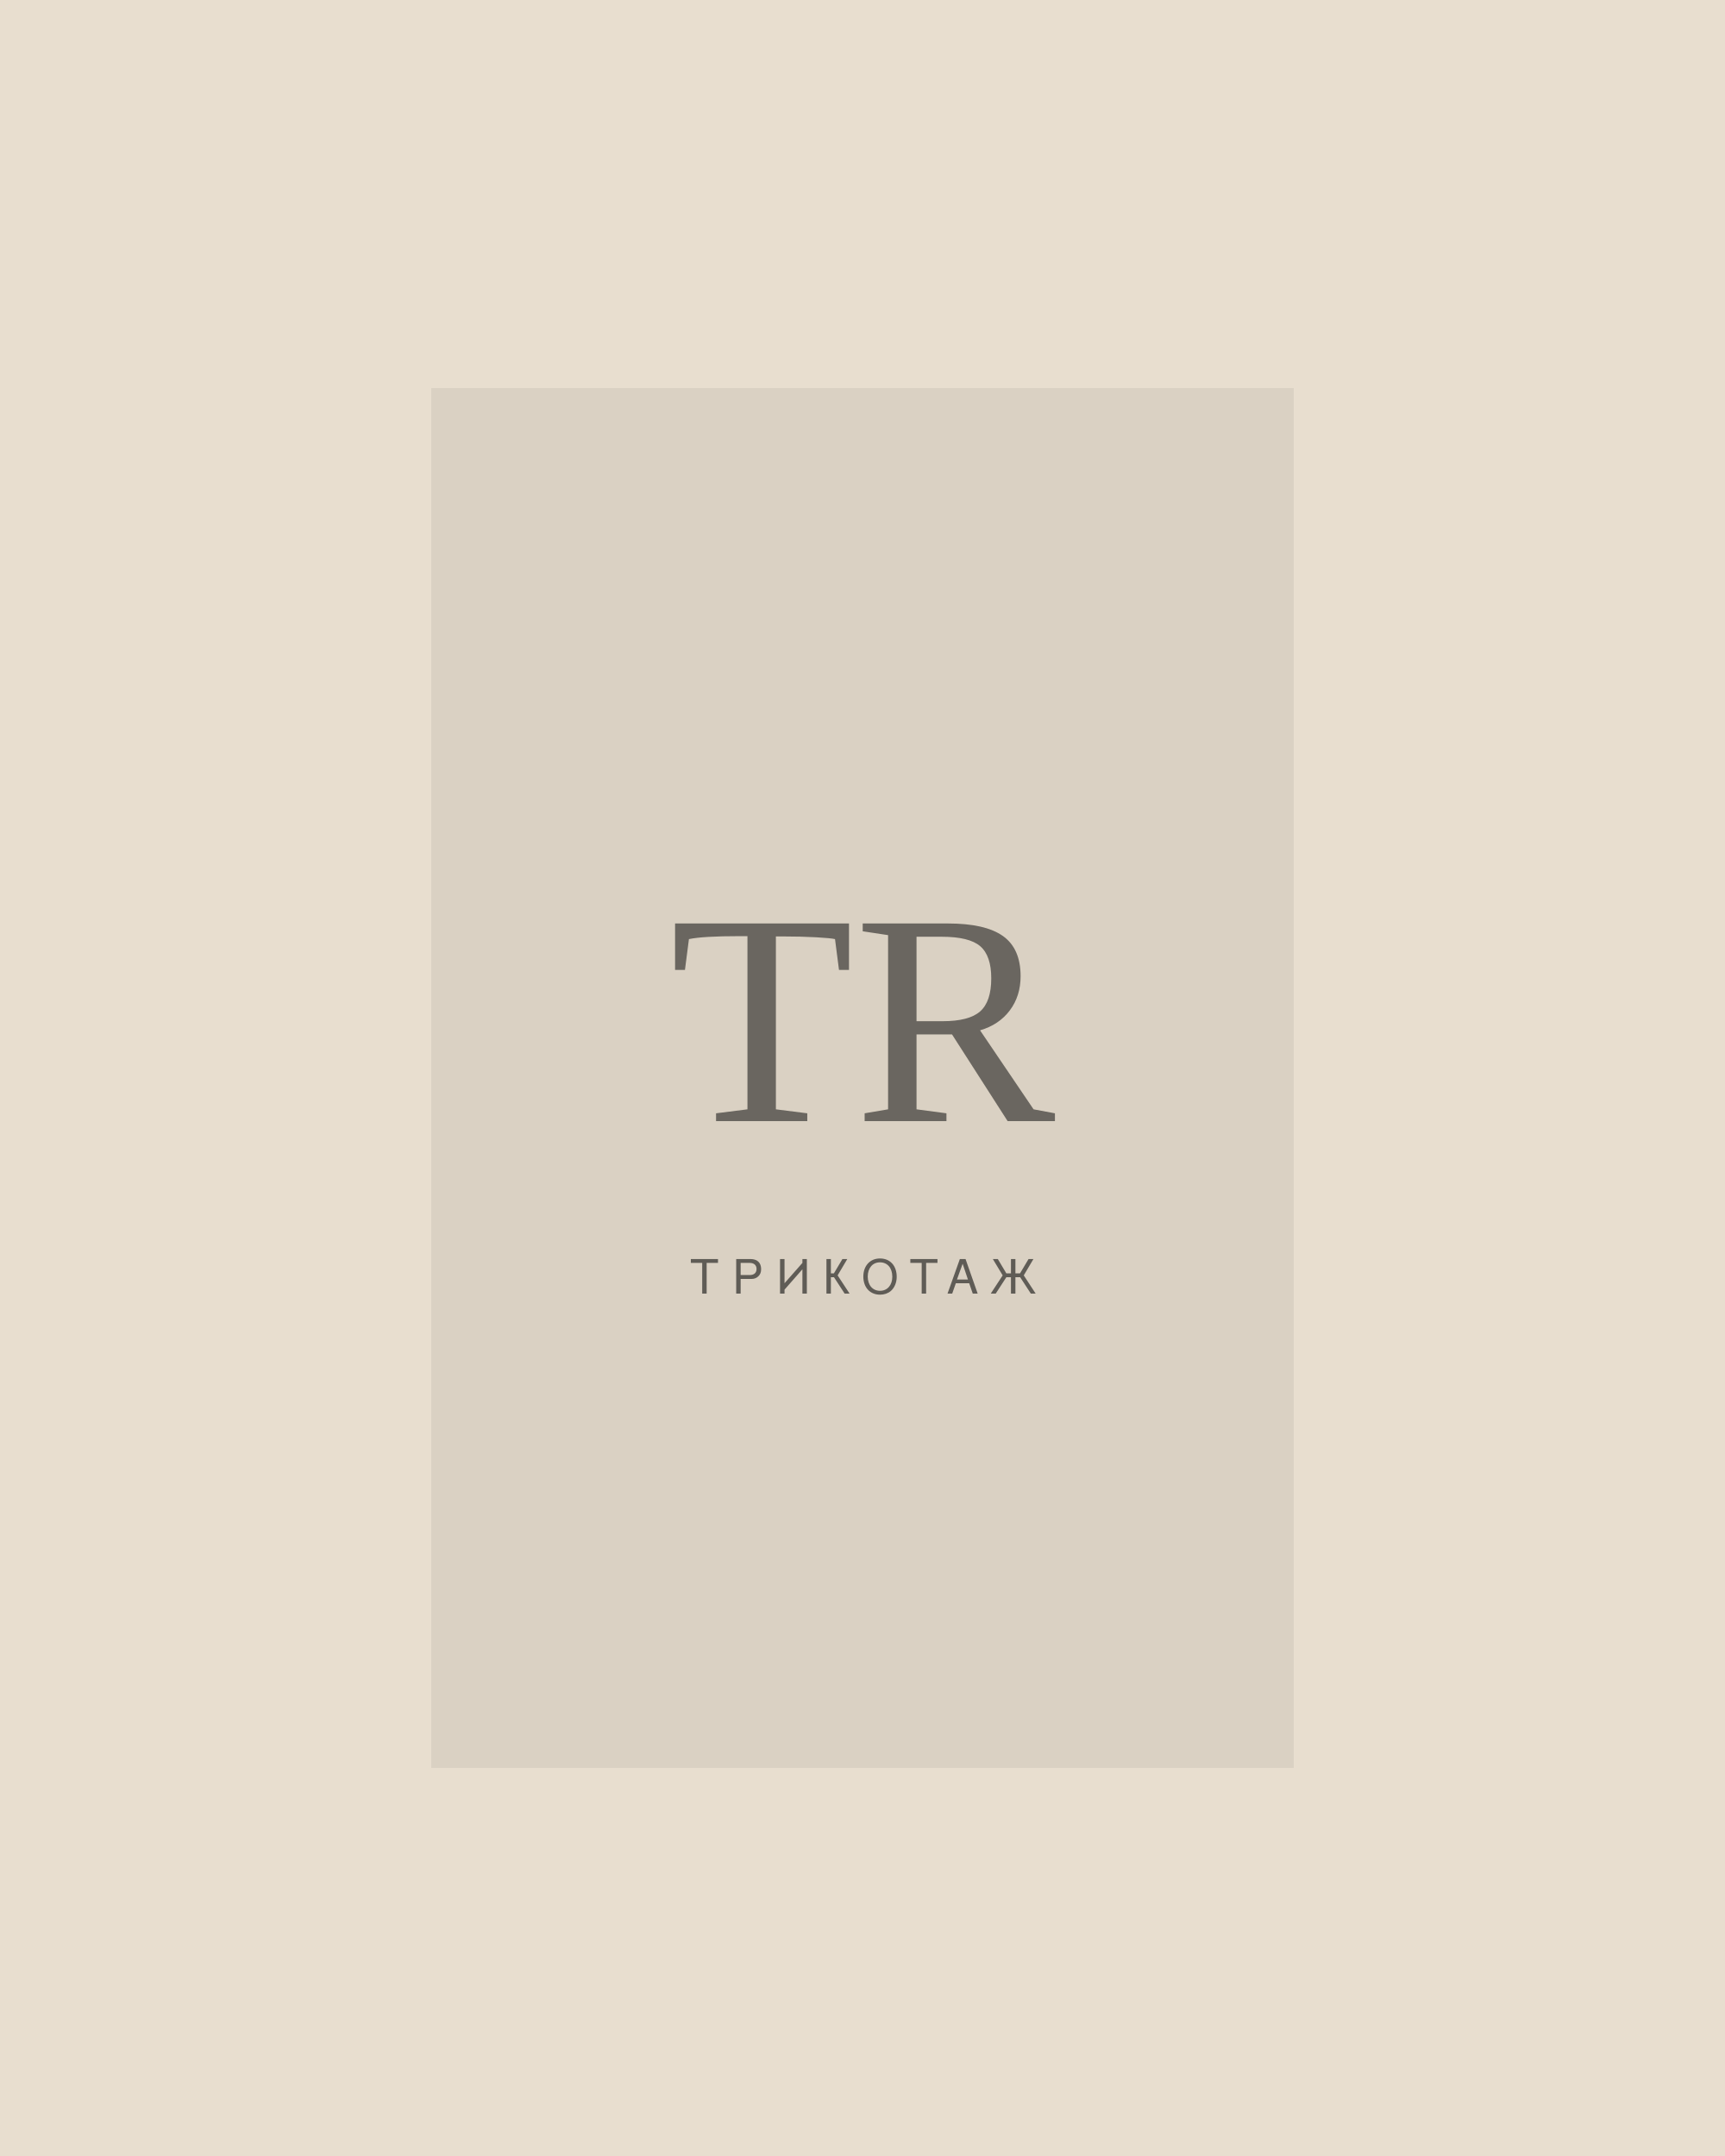
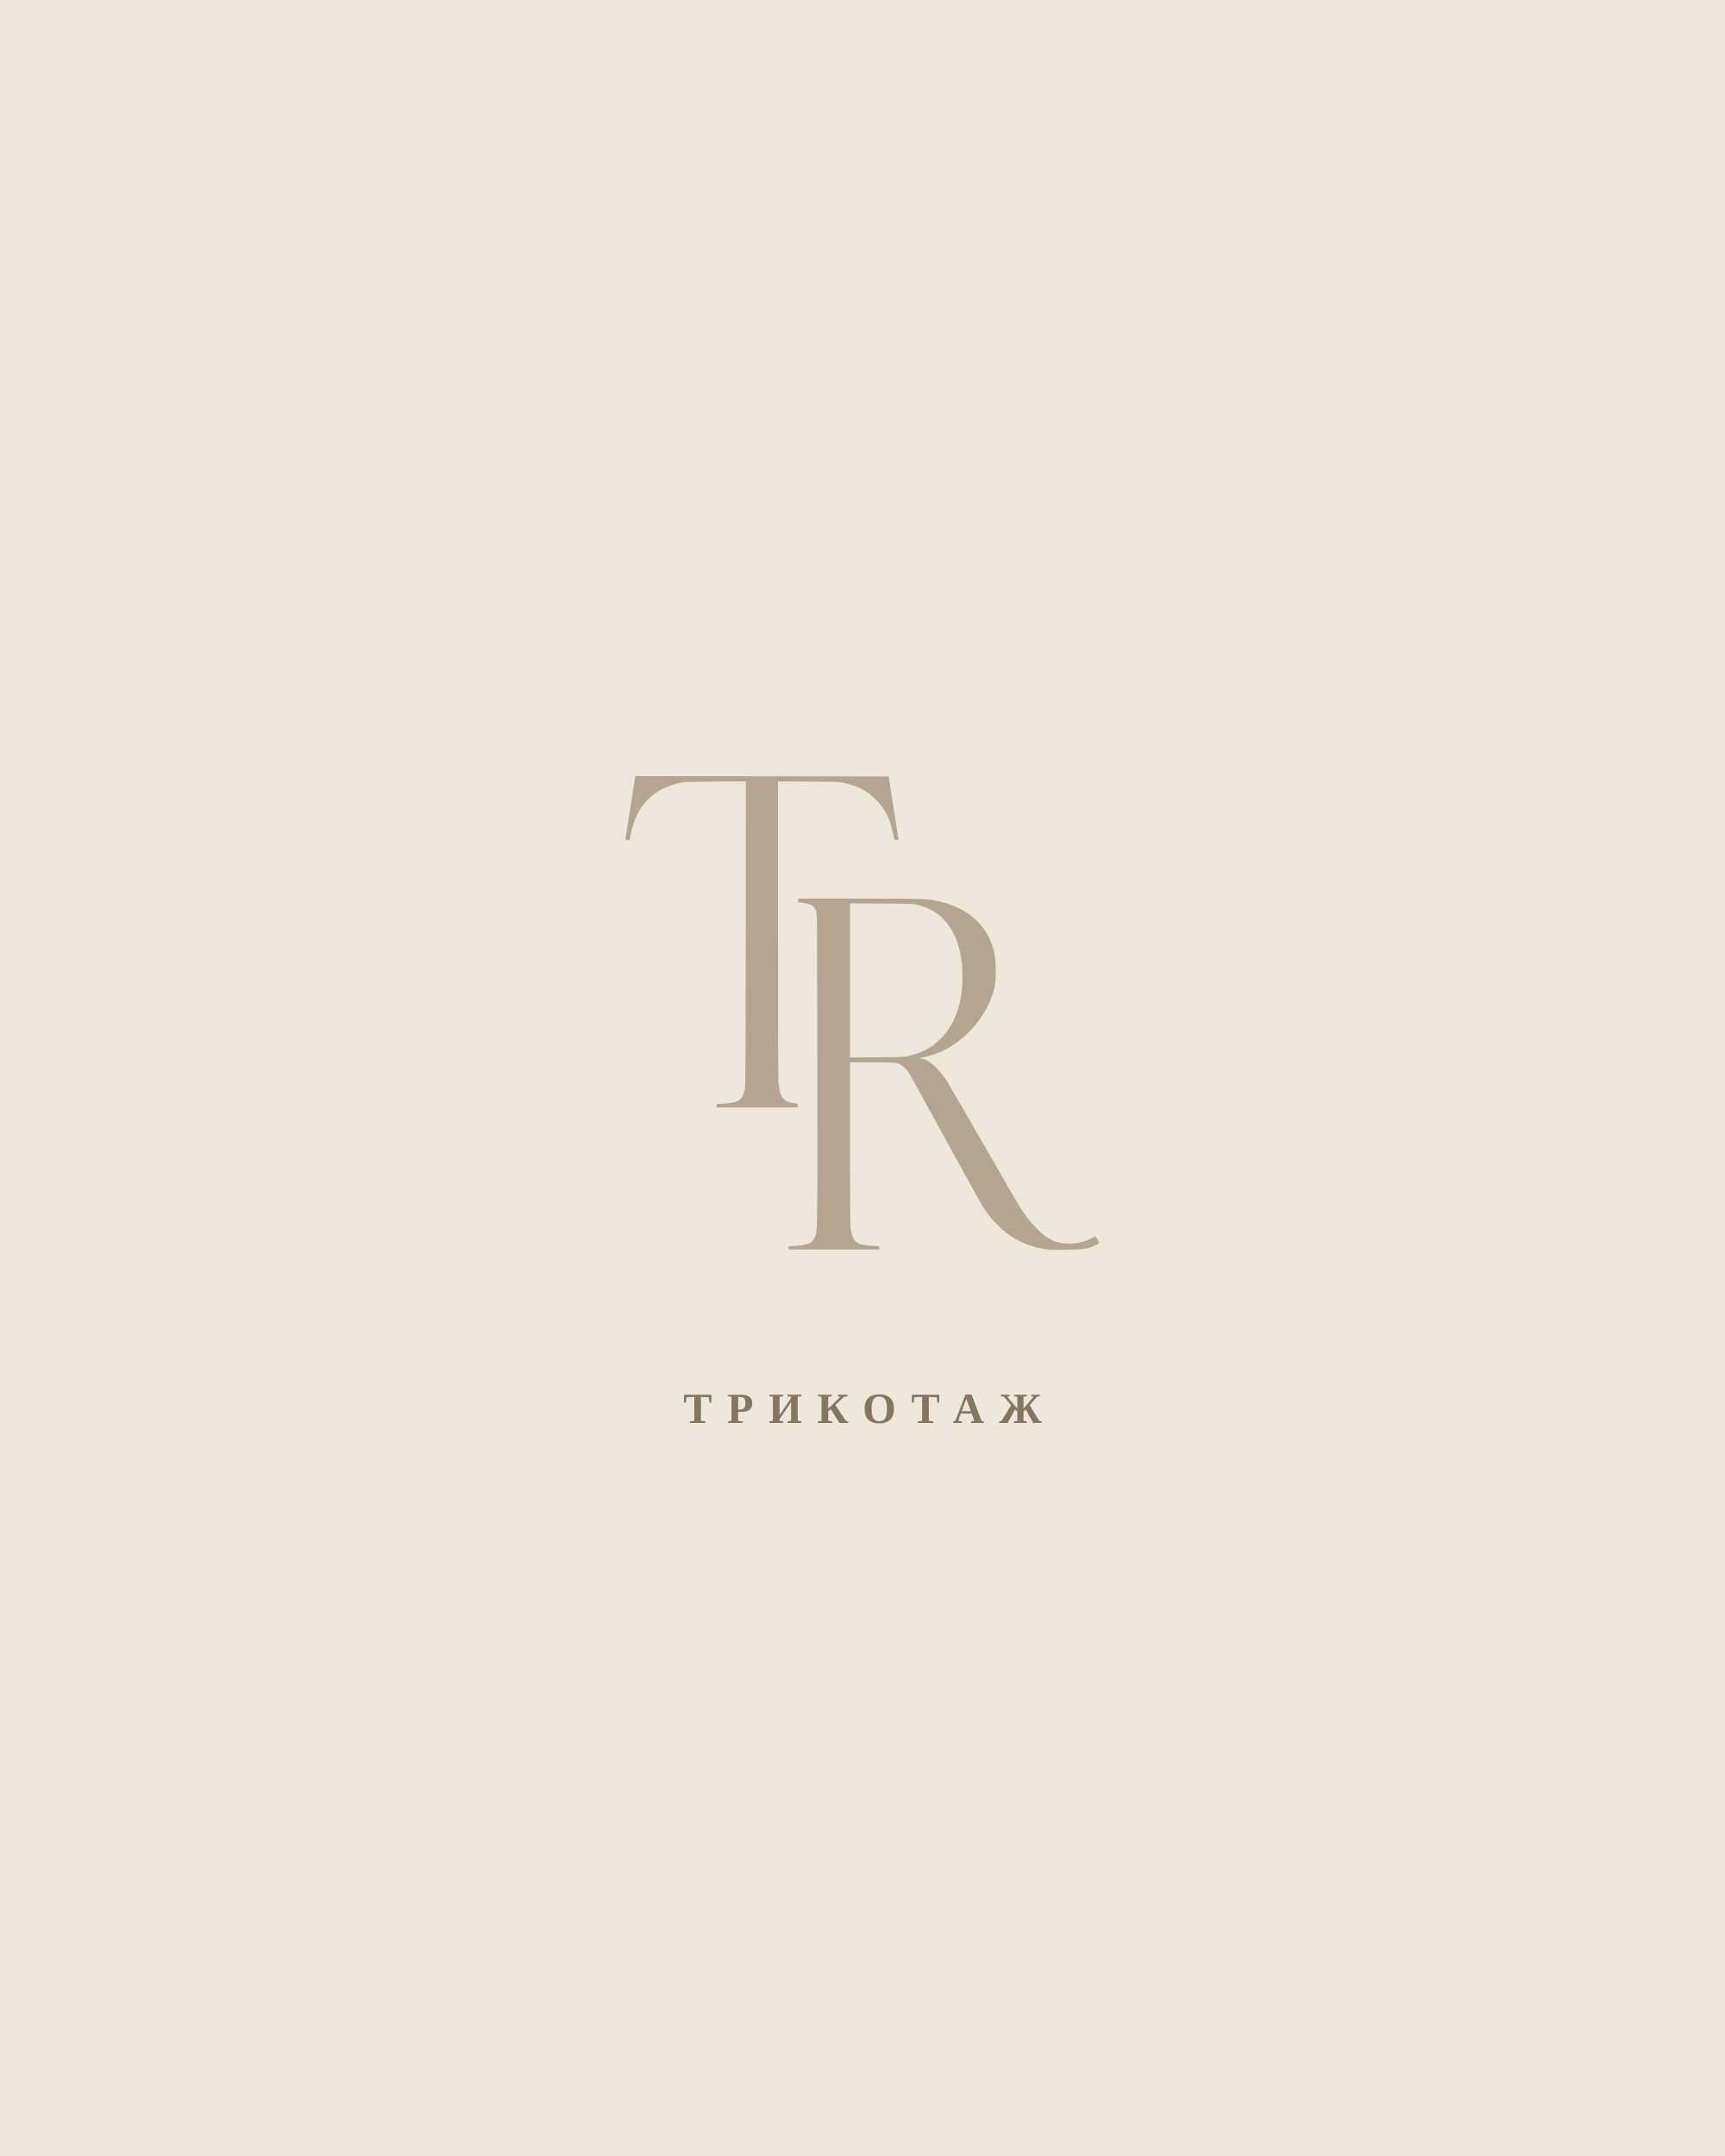
<svg xmlns="http://www.w3.org/2000/svg" viewBox="0 0 800 1000">
-   <rect width="800" height="1000" fill="#E8DECF" />
-   <rect x="200" y="180" width="400" height="640" fill="rgba(0,0,0,0.06)" />
-   <text x="400" y="520" text-anchor="middle" font-family="Georgia, 'Times New Roman', serif" font-size="140" fill="#0E0E0E" opacity="0.55">TR</text>
-   <text x="400" y="600" text-anchor="middle" font-family="Helvetica, Arial, sans-serif" font-size="22" letter-spacing="6" fill="#0E0E0E" opacity="0.6">ТРИКОТАЖ</text>
+   <rect width="800" height="1000" fill="#EEE7DC" />
+   <path fill="#857054" opacity="0.55" transform="translate(290 360) scale(0.22267)" d="M883.5 986.4C869.9 984.5 864.2 983.5 855.5 981.3C810.9 970.2 772.3 940.5 744.2 895.8C740.9 890.7 706.2 828 667 756.5C627.9 685 593.8 623.3 591.4 619.3C585.7 610.1 576.8 601.9 569.3 598.8C563.6 596.5 563.1 596.5 515.8 596.2L468 595.9L468 762.7C468 865.9 468.4 932.9 469 938.5C470.5 952.3 472.8 960.6 476.4 965.3C483.2 974.3 489.9 976.6 512.8 978.2L529 979.4L529 982.7L529 986L434.5 986L340 986L340 982.7L340 979.4L355.8 978.2C380.4 976.5 388.4 973 393.9 961.8C400.4 948.6 400.1 967.9 399.8 610C399.5 290.8 399.5 286.4 397.5 281C393.6 270.3 386.6 266 369.3 263.8L360 262.6L360 258.8L360 255L486.8 255C619.5 255 625.1 255.2 647.5 259.5C666.5 263.2 688.9 271.2 703.5 279.6C738.9 299.9 760.3 330 769.2 371.8C772.2 386.3 772.5 422.4 769.7 436.5C759.4 487 723.1 536.2 675.1 564.7C656.7 575.6 639.1 582.1 615.5 586.6L611.5 587.3L616.5 588.1C632.9 590.7 652.6 608.6 671.5 638C674.2 642.1 707.1 699 744.8 764.5C820.9 896.9 821 897.1 829.3 909C844.3 930.5 863.7 951 878.1 960.6C894.7 971.6 915.7 976 937.7 972.9C950.6 971.1 964.7 966.6 973.7 961.4C976 960.1 978.3 959 978.9 959C979.4 959 981.6 961.9 983.6 965.6C987.8 973.1 987.9 972.7 978.5 977.3C963.2 984.8 955.1 986 918 986.5C900.7 986.7 885.1 986.6 883.5 986.4ZM190 686.5C190 683.5 190.3 683 192.2 683C193.5 683 200.6 682.5 208.1 682C236.3 680 244.2 674.2 248.7 652C250.3 644.1 250.4 622.4 250.7 327.2L251 10.9L187.8 11.3C134.6 11.7 123.2 12 116.6 13.3C73.8 22.1 42.8 44.3 25.2 78.8C19.4 90.2 15.2 102.6 11.4 120.3L8.7 133L4.3 133C-0 133 -0.1 132.9 0.4 130.2C0.7 128.7 5.2 99.8 10.5 66C15.7 32.2 20.2 3.5 20.5 2.2L21 -0L284.8 0.2L548.5 0.5L558.1 62C563.4 95.8 568.1 125.7 568.4 128.3L569.1 133.1L564.8 132.8L560.5 132.5L557.3 118C553.4 100.6 551 93.2 545.9 82.5C539.8 69.6 532.5 59.2 522.1 48.9C504.2 31 483.8 20.3 454.8 13.8C446 11.8 442 11.7 381.8 11.3L318 10.9L318 319.3C318 519.5 318.4 631.4 319 638.1C322.1 670 329 678.6 353.2 681.5L359 682.2L359 686.1L359 690L274.5 690L190 690L190 686.5ZM587.5 583.2C641.2 572.6 678.6 536.3 694.6 479.7C704.6 444.1 705 396.2 695.6 360C689.2 335.2 679.8 316.9 665.8 301.3C649.9 283.7 632.1 273.6 606.5 267.8C598 265.8 593.6 265.7 532.8 265.3L468 264.9L468 425.5L468 586.2L522.8 585.7C572.2 585.3 578.5 585 587.5 583.2Z" />
+   <text x="400" y="660" text-anchor="middle" font-family="Georgia, 'Times New Roman', serif" font-size="20" font-weight="600" letter-spacing="7" fill="#6B5940" opacity="0.8">ТРИКОТАЖ</text>
</svg>
